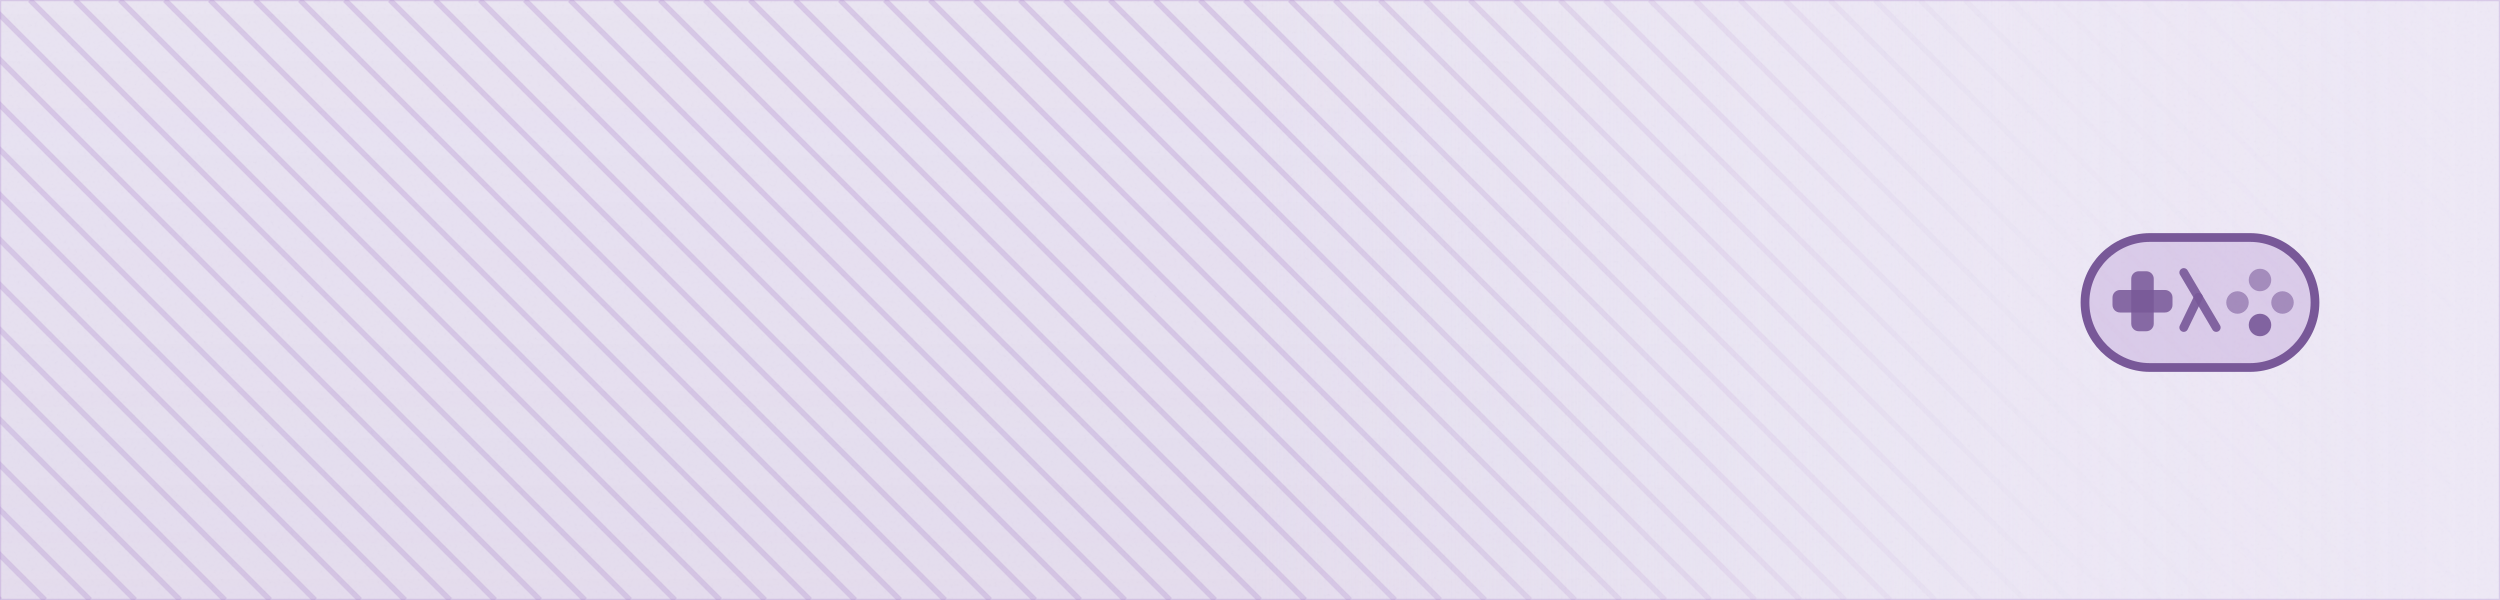
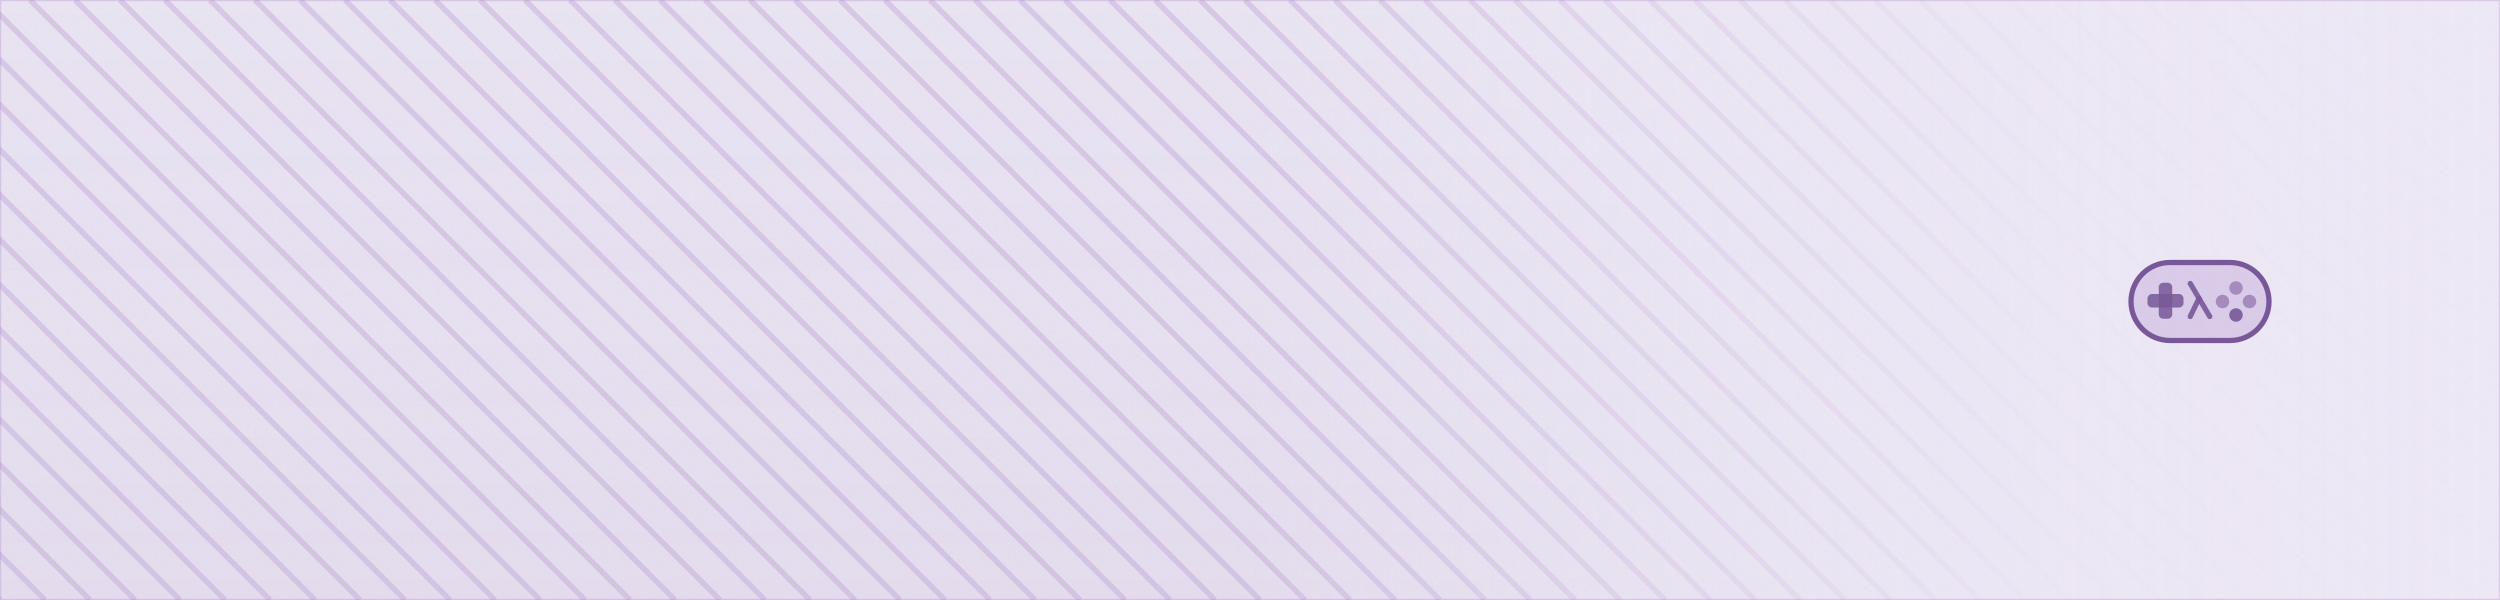
<svg xmlns="http://www.w3.org/2000/svg" width="1000" height="240" viewBox="0 0 1000 240">
  <defs>
    <filter id="tex_gaming_light_w" x="0%" y="0%" width="100%" height="100%" color-interpolation-filters="linearRGB">
      <feTurbulence type="fractalNoise" baseFrequency="0.75" numOctaves="4" seed="12" stitchTiles="stitch" result="n" />
      <feColorMatrix in="n" type="saturate" values="0" result="gn" />
      <feBlend in="SourceGraphic" in2="gn" mode="overlay" />
    </filter>
    <linearGradient id="hfade_gaming_light_w" x1="0" y1="0" x2="1" y2="0">
      <stop offset="0%" stop-color="#EDE8F5" stop-opacity="0" />
      <stop offset="50%" stop-color="#EDE8F5" stop-opacity="0" />
      <stop offset="82%" stop-color="#EDE8F5" stop-opacity="0.92" />
      <stop offset="100%" stop-color="#EDE8F5" stop-opacity="1" />
    </linearGradient>
    <linearGradient id="vign_gaming_light_w" x1="0" y1="0" x2="0" y2="1">
      <stop offset="0%" stop-color="#785898" stop-opacity="0.04" />
      <stop offset="100%" stop-color="#785898" stop-opacity="0.09" />
    </linearGradient>
  </defs>
  <rect width="1000" height="240" fill="#EDE8F5" />
  <rect width="1000" height="240" fill="url(#vign_gaming_light_w)" />
  <g>
    <line x1="-240" y1="0" x2="0" y2="240" stroke="#A882C8" stroke-width="2.2" opacity="0.3" />
    <line x1="-222" y1="0" x2="18" y2="240" stroke="#A882C8" stroke-width="2.2" opacity="0.3" />
    <line x1="-204" y1="0" x2="36" y2="240" stroke="#A882C8" stroke-width="2.2" opacity="0.3" />
    <line x1="-186" y1="0" x2="54" y2="240" stroke="#A882C8" stroke-width="2.2" opacity="0.3" />
    <line x1="-168" y1="0" x2="72" y2="240" stroke="#A882C8" stroke-width="2.2" opacity="0.3" />
    <line x1="-150" y1="0" x2="90" y2="240" stroke="#A882C8" stroke-width="2.2" opacity="0.3" />
    <line x1="-132" y1="0" x2="108" y2="240" stroke="#A882C8" stroke-width="2.2" opacity="0.3" />
    <line x1="-114" y1="0" x2="126" y2="240" stroke="#A882C8" stroke-width="2.2" opacity="0.3" />
    <line x1="-96" y1="0" x2="144" y2="240" stroke="#A882C8" stroke-width="2.2" opacity="0.3" />
    <line x1="-78" y1="0" x2="162" y2="240" stroke="#A882C8" stroke-width="2.2" opacity="0.3" />
    <line x1="-60" y1="0" x2="180" y2="240" stroke="#A882C8" stroke-width="2.2" opacity="0.3" />
    <line x1="-42" y1="0" x2="198" y2="240" stroke="#A882C8" stroke-width="2.2" opacity="0.3" />
    <line x1="-24" y1="0" x2="216" y2="240" stroke="#A882C8" stroke-width="2.2" opacity="0.3" />
    <line x1="-6" y1="0" x2="234" y2="240" stroke="#A882C8" stroke-width="2.2" opacity="0.3" />
    <line x1="12" y1="0" x2="252" y2="240" stroke="#A882C8" stroke-width="2.2" opacity="0.3" />
    <line x1="30" y1="0" x2="270" y2="240" stroke="#A882C8" stroke-width="2.2" opacity="0.3" />
    <line x1="48" y1="0" x2="288" y2="240" stroke="#A882C8" stroke-width="2.2" opacity="0.3" />
    <line x1="66" y1="0" x2="306" y2="240" stroke="#A882C8" stroke-width="2.2" opacity="0.3" />
    <line x1="84" y1="0" x2="324" y2="240" stroke="#A882C8" stroke-width="2.2" opacity="0.3" />
    <line x1="102" y1="0" x2="342" y2="240" stroke="#A882C8" stroke-width="2.2" opacity="0.3" />
    <line x1="120" y1="0" x2="360" y2="240" stroke="#A882C8" stroke-width="2.2" opacity="0.3" />
    <line x1="138" y1="0" x2="378" y2="240" stroke="#A882C8" stroke-width="2.2" opacity="0.3" />
    <line x1="156" y1="0" x2="396" y2="240" stroke="#A882C8" stroke-width="2.2" opacity="0.3" />
    <line x1="174" y1="0" x2="414" y2="240" stroke="#A882C8" stroke-width="2.2" opacity="0.3" />
    <line x1="192" y1="0" x2="432" y2="240" stroke="#A882C8" stroke-width="2.2" opacity="0.3" />
    <line x1="210" y1="0" x2="450" y2="240" stroke="#A882C8" stroke-width="2.2" opacity="0.3" />
    <line x1="228" y1="0" x2="468" y2="240" stroke="#A882C8" stroke-width="2.2" opacity="0.3" />
    <line x1="246" y1="0" x2="486" y2="240" stroke="#A882C8" stroke-width="2.2" opacity="0.3" />
    <line x1="264" y1="0" x2="504" y2="240" stroke="#A882C8" stroke-width="2.2" opacity="0.3" />
    <line x1="282" y1="0" x2="522" y2="240" stroke="#A882C8" stroke-width="2.2" opacity="0.3" />
    <line x1="300" y1="0" x2="540" y2="240" stroke="#A882C8" stroke-width="2.2" opacity="0.3" />
    <line x1="318" y1="0" x2="558" y2="240" stroke="#A882C8" stroke-width="2.2" opacity="0.3" />
    <line x1="336" y1="0" x2="576" y2="240" stroke="#A882C8" stroke-width="2.2" opacity="0.3" />
    <line x1="354" y1="0" x2="594" y2="240" stroke="#A882C8" stroke-width="2.2" opacity="0.3" />
    <line x1="372" y1="0" x2="612" y2="240" stroke="#A882C8" stroke-width="2.2" opacity="0.3" />
    <line x1="390" y1="0" x2="630" y2="240" stroke="#A882C8" stroke-width="2.2" opacity="0.3" />
    <line x1="408" y1="0" x2="648" y2="240" stroke="#A882C8" stroke-width="2.2" opacity="0.3" />
    <line x1="426" y1="0" x2="666" y2="240" stroke="#A882C8" stroke-width="2.2" opacity="0.3" />
    <line x1="444" y1="0" x2="684" y2="240" stroke="#A882C8" stroke-width="2.2" opacity="0.3" />
    <line x1="462" y1="0" x2="702" y2="240" stroke="#A882C8" stroke-width="2.2" opacity="0.3" />
    <line x1="480" y1="0" x2="720" y2="240" stroke="#A882C8" stroke-width="2.2" opacity="0.3" />
    <line x1="498" y1="0" x2="738" y2="240" stroke="#A882C8" stroke-width="2.2" opacity="0.3" />
    <line x1="516" y1="0" x2="756" y2="240" stroke="#A882C8" stroke-width="2.2" opacity="0.3" />
    <line x1="534" y1="0" x2="774" y2="240" stroke="#A882C8" stroke-width="2.2" opacity="0.3" />
    <line x1="552" y1="0" x2="792" y2="240" stroke="#A882C8" stroke-width="2.2" opacity="0.3" />
    <line x1="570" y1="0" x2="810" y2="240" stroke="#A882C8" stroke-width="2.2" opacity="0.3" />
    <line x1="588" y1="0" x2="828" y2="240" stroke="#A882C8" stroke-width="2.2" opacity="0.3" />
    <line x1="606" y1="0" x2="846" y2="240" stroke="#A882C8" stroke-width="2.2" opacity="0.3" />
    <line x1="624" y1="0" x2="864" y2="240" stroke="#A882C8" stroke-width="2.2" opacity="0.3" />
    <line x1="642" y1="0" x2="882" y2="240" stroke="#A882C8" stroke-width="2.2" opacity="0.3" />
    <line x1="660" y1="0" x2="900" y2="240" stroke="#A882C8" stroke-width="2.2" opacity="0.3" />
    <line x1="678" y1="0" x2="918" y2="240" stroke="#A882C8" stroke-width="2.2" opacity="0.3" />
    <line x1="696" y1="0" x2="936" y2="240" stroke="#A882C8" stroke-width="2.2" opacity="0.3" />
    <line x1="714" y1="0" x2="954" y2="240" stroke="#A882C8" stroke-width="2.2" opacity="0.3" />
    <line x1="732" y1="0" x2="972" y2="240" stroke="#A882C8" stroke-width="2.2" opacity="0.3" />
    <line x1="750" y1="0" x2="990" y2="240" stroke="#A882C8" stroke-width="2.2" opacity="0.3" />
    <line x1="768" y1="0" x2="1008" y2="240" stroke="#A882C8" stroke-width="2.2" opacity="0.3" />
    <line x1="786" y1="0" x2="1026" y2="240" stroke="#A882C8" stroke-width="2.2" opacity="0.3" />
    <line x1="804" y1="0" x2="1044" y2="240" stroke="#A882C8" stroke-width="2.2" opacity="0.3" />
    <line x1="822" y1="0" x2="1062" y2="240" stroke="#A882C8" stroke-width="2.2" opacity="0.3" />
    <line x1="840" y1="0" x2="1080" y2="240" stroke="#A882C8" stroke-width="2.2" opacity="0.3" />
    <line x1="858" y1="0" x2="1098" y2="240" stroke="#A882C8" stroke-width="2.2" opacity="0.3" />
    <line x1="876" y1="0" x2="1116" y2="240" stroke="#A882C8" stroke-width="2.2" opacity="0.3" />
    <line x1="894" y1="0" x2="1134" y2="240" stroke="#A882C8" stroke-width="2.2" opacity="0.3" />
    <line x1="912" y1="0" x2="1152" y2="240" stroke="#A882C8" stroke-width="2.2" opacity="0.3" />
    <line x1="930" y1="0" x2="1170" y2="240" stroke="#A882C8" stroke-width="2.2" opacity="0.3" />
    <line x1="948" y1="0" x2="1188" y2="240" stroke="#A882C8" stroke-width="2.2" opacity="0.3" />
    <line x1="966" y1="0" x2="1206" y2="240" stroke="#A882C8" stroke-width="2.2" opacity="0.3" />
    <line x1="984" y1="0" x2="1224" y2="240" stroke="#A882C8" stroke-width="2.2" opacity="0.3" />
    <rect width="1000" height="240" fill="url(#hfade_gaming_light_w)" />
  </g>
  <rect width="1000" height="240" fill="#EDE8F5" filter="url(#tex_gaming_light_w)" opacity="0.06" />
-   <g transform="translate(880,120)">
+   <g transform="translate(880,120) scale(0.6)">
    <rect x="-46" y="-25" width="92" height="52" rx="26" fill="#A882C8" opacity="0.28" />
    <rect x="-46" y="-25" width="92" height="52" rx="26" fill="none" stroke="#785898" stroke-width="3.5" />
    <rect x="-35" y="-4" width="24" height="9" rx="3" fill="#785898" opacity="0.85" />
    <rect x="-27.5" y="-11.5" width="9" height="24" rx="3" fill="#785898" opacity="0.85" />
    <circle cx="24" cy="-8" r="4.5" fill="#785898" opacity="0.55" />
    <circle cx="33" cy="1" r="4.5" fill="#785898" opacity="0.55" />
    <circle cx="15" cy="1" r="4.5" fill="#785898" opacity="0.55" />
    <circle cx="24" cy="10" r="4.5" fill="#785898" opacity="0.9" />
    <path d="M-6.5,-11 L6.5,11" fill="none" stroke="#785898" stroke-width="3.5" stroke-linecap="round" opacity="0.9" />
    <path d="M-0.65,-1.1 L-6.5,11" fill="none" stroke="#785898" stroke-width="3.5" stroke-linecap="round" opacity="0.9" />
  </g>
  <rect width="1000" height="240" fill="none" stroke="#A882C8" stroke-width="1" opacity="0.3" />
</svg>
